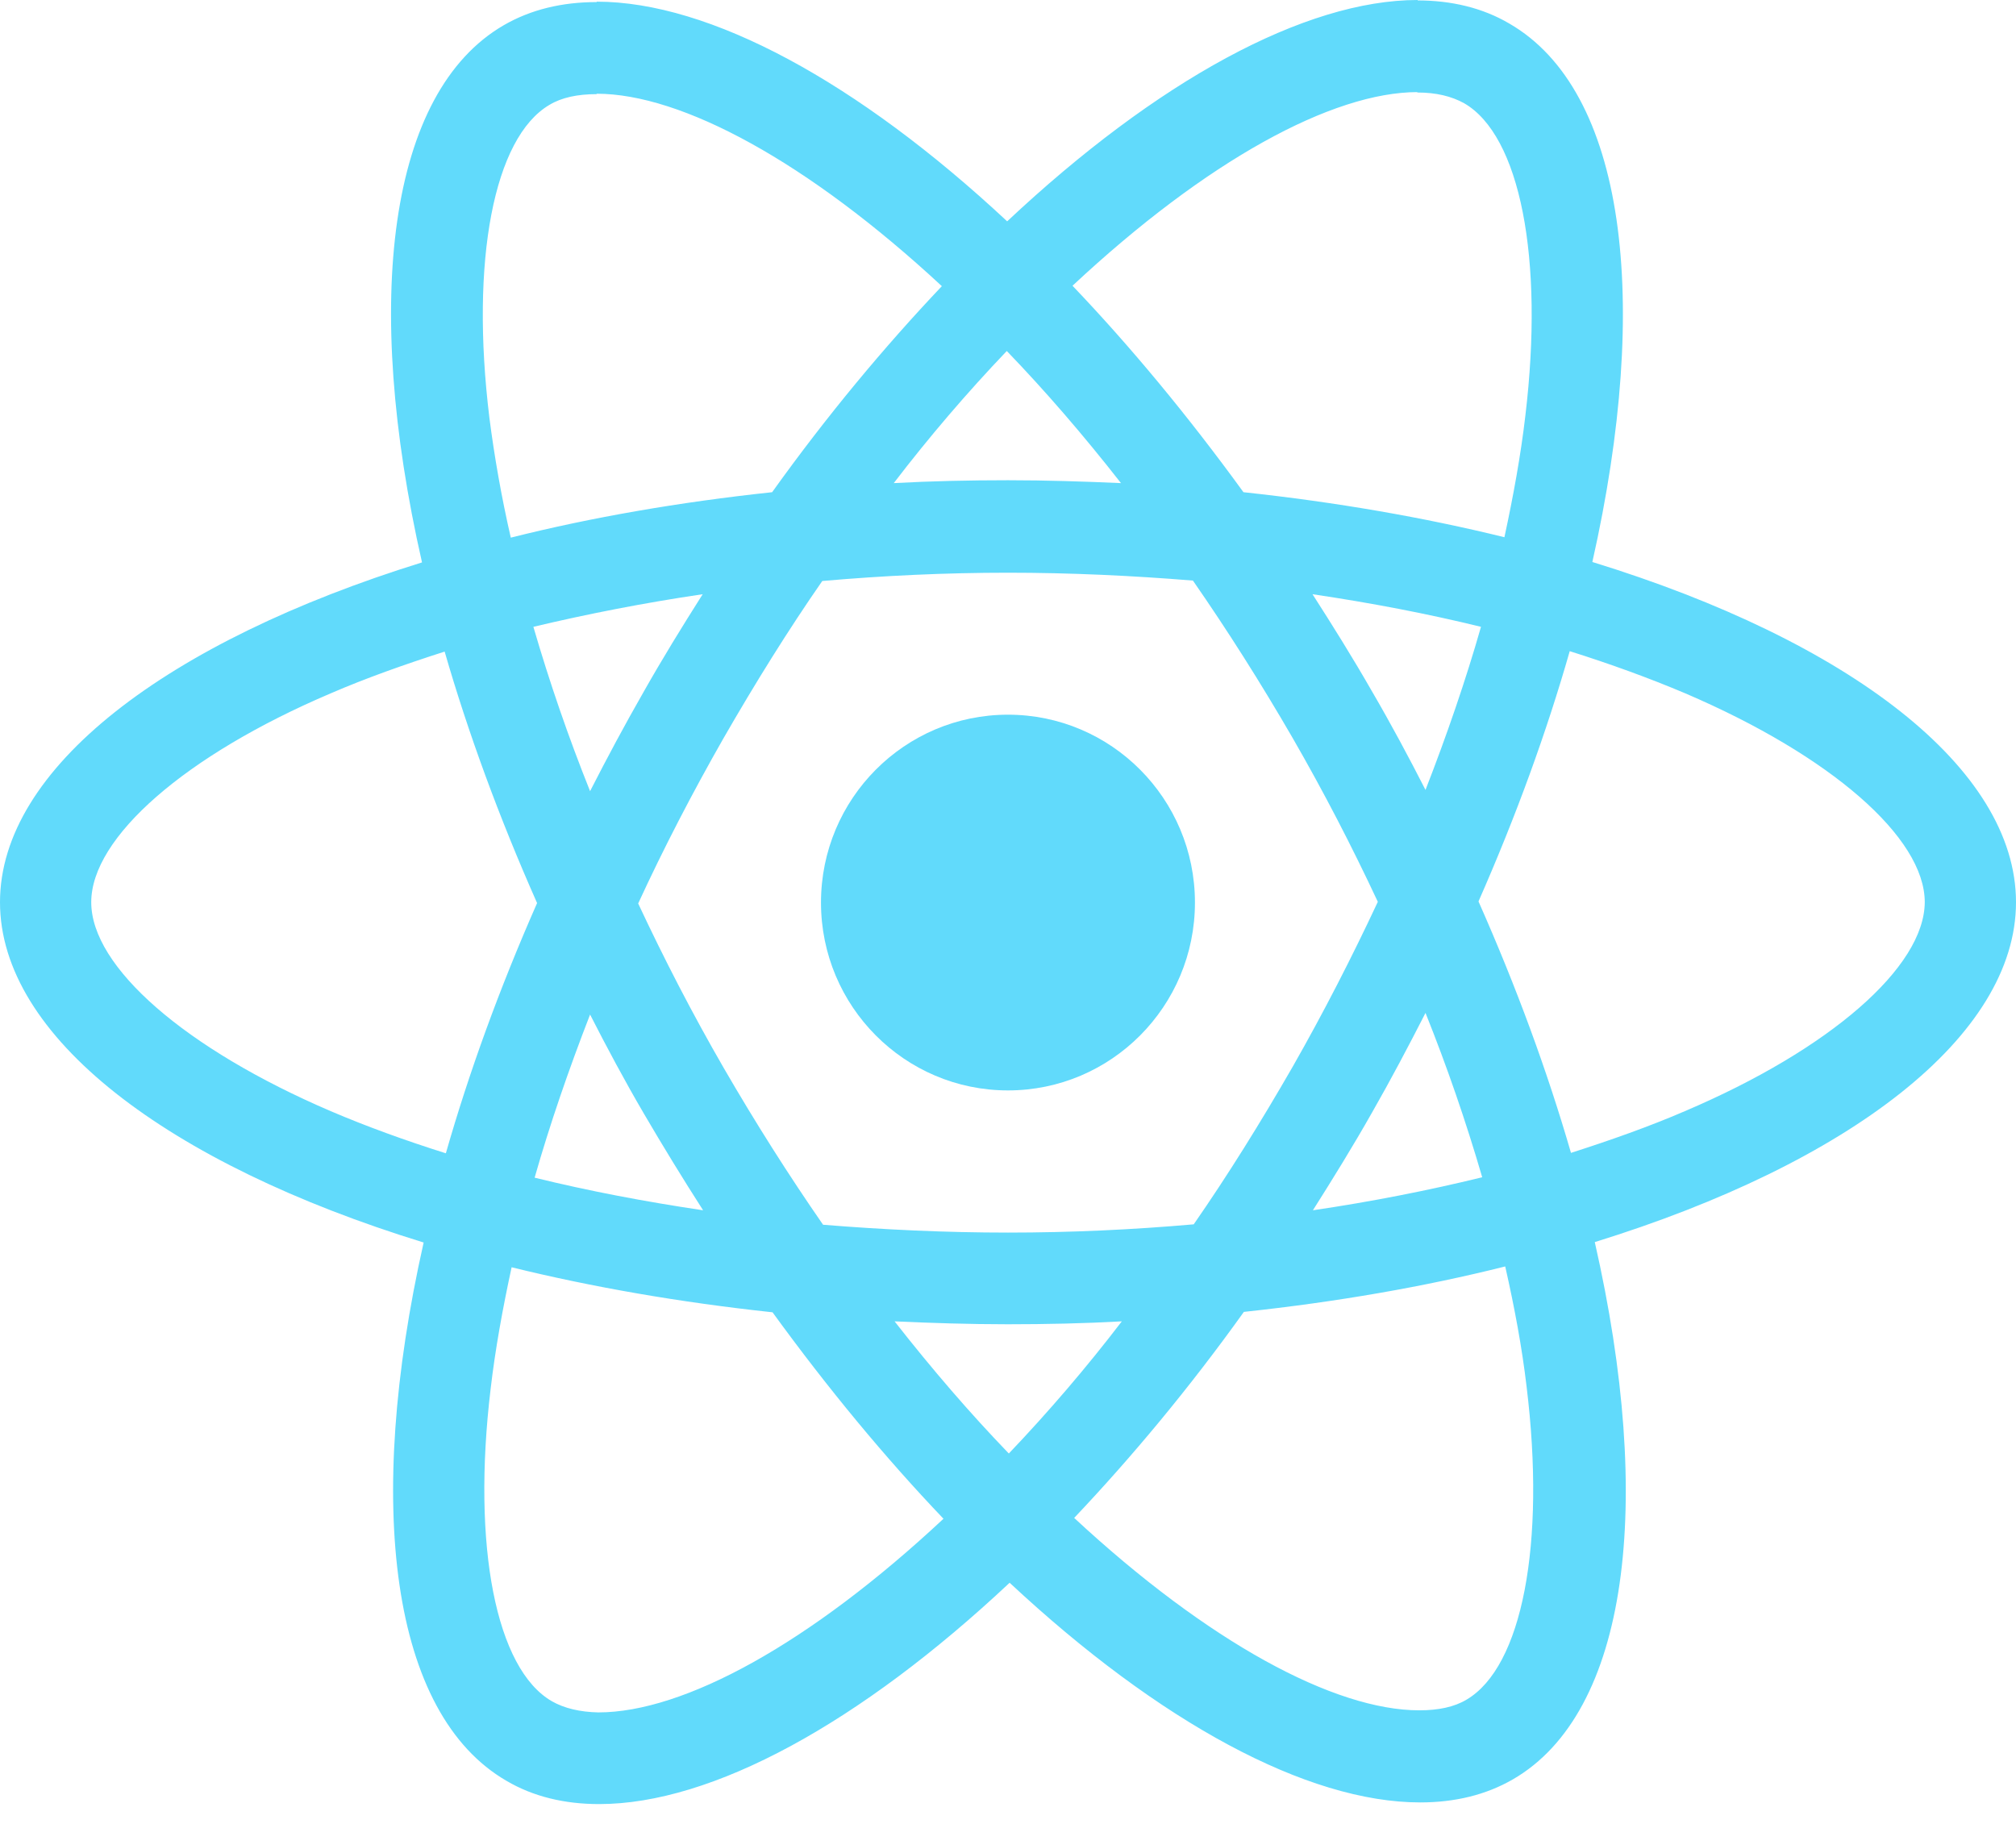
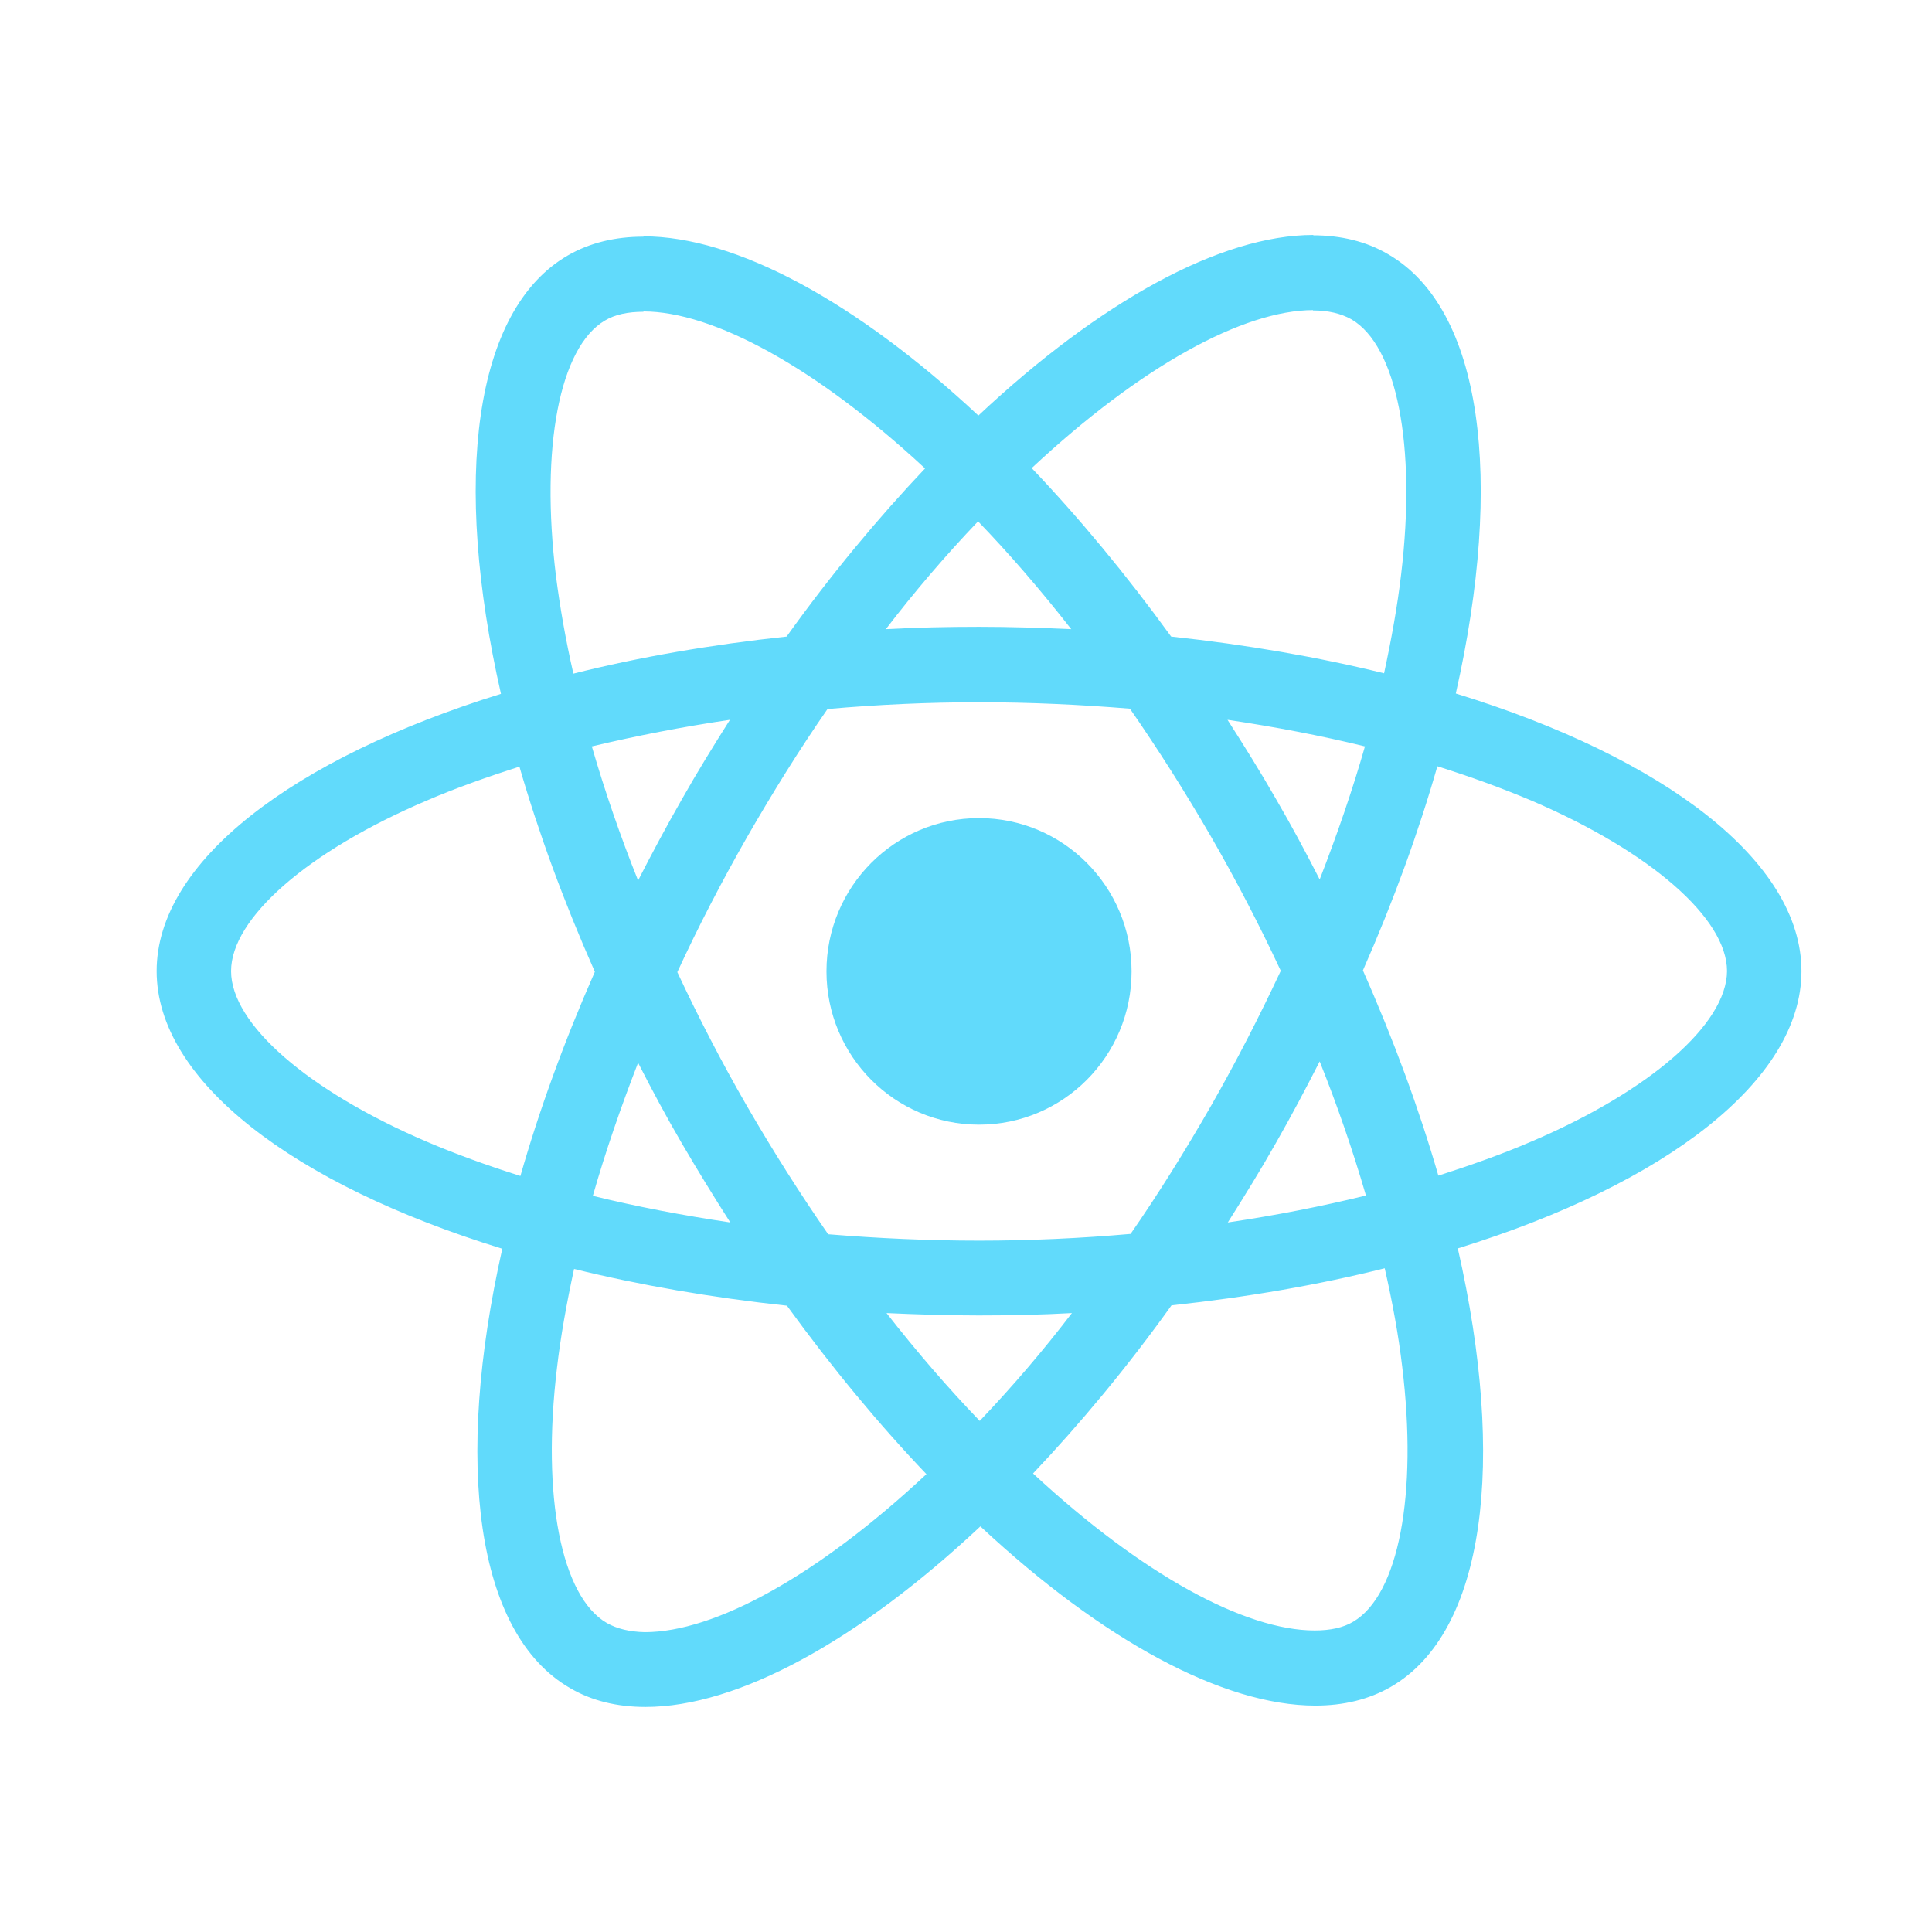
- <svg xmlns="http://www.w3.org/2000/svg" width="63" height="57" viewBox="0 0 63 57" fill="none">
-   <path d="M63 28.196C63 24.002 57.774 20.028 49.761 17.563C51.61 9.356 50.788 2.826 47.166 0.736C46.332 0.245 45.356 0.013 44.29 0.013V2.891C44.881 2.891 45.356 3.007 45.754 3.226C47.5 4.233 48.258 8.065 47.667 12.995C47.526 14.208 47.295 15.485 47.013 16.789C44.495 16.169 41.747 15.692 38.858 15.382C37.125 12.995 35.327 10.827 33.516 8.93C37.702 5.02 41.632 2.878 44.303 2.878V0C40.771 0 36.149 2.529 31.474 6.917C26.8 2.555 22.177 0.052 18.646 0.052V2.929C21.304 2.929 25.246 5.059 29.433 8.943C27.635 10.84 25.837 12.995 24.129 15.382C21.227 15.692 18.479 16.169 15.962 16.802C15.666 15.511 15.448 14.259 15.294 13.059C14.691 8.13 15.435 4.297 17.169 3.278C17.554 3.045 18.055 2.942 18.646 2.942V0.065C17.567 0.065 16.591 0.297 15.744 0.787C12.135 2.878 11.326 9.394 13.188 17.576C5.201 20.054 0 24.015 0 28.196C0 32.39 5.226 36.365 13.239 38.83C11.39 47.037 12.212 53.566 15.834 55.657C16.668 56.147 17.644 56.38 18.723 56.38C22.254 56.38 26.877 53.85 31.551 49.463C36.226 53.825 40.849 56.328 44.38 56.328C45.459 56.328 46.434 56.096 47.282 55.605C50.891 53.515 51.7 46.998 49.837 38.817C57.799 36.352 63 32.377 63 28.196ZM46.281 19.589C45.805 21.254 45.215 22.97 44.547 24.686C44.02 23.654 43.468 22.622 42.865 21.589C42.274 20.557 41.645 19.55 41.016 18.57C42.839 18.841 44.598 19.176 46.281 19.589ZM40.399 33.332C39.397 35.075 38.37 36.726 37.304 38.262C35.391 38.43 33.452 38.52 31.5 38.52C29.561 38.52 27.622 38.43 25.721 38.275C24.656 36.739 23.615 35.1 22.614 33.371C21.638 31.681 20.752 29.964 19.943 28.235C20.739 26.506 21.638 24.776 22.601 23.086C23.603 21.344 24.63 19.692 25.696 18.157C27.609 17.989 29.548 17.898 31.5 17.898C33.439 17.898 35.378 17.989 37.279 18.144C38.344 19.679 39.385 21.318 40.386 23.047C41.362 24.738 42.248 26.454 43.057 28.183C42.248 29.913 41.362 31.642 40.399 33.332ZM44.547 31.655C45.221 33.337 45.812 35.051 46.319 36.791C44.637 37.203 42.865 37.552 41.028 37.823C41.657 36.83 42.287 35.81 42.878 34.765C43.468 33.733 44.02 32.687 44.547 31.655ZM31.526 45.424C30.331 44.185 29.137 42.804 27.956 41.294C29.111 41.346 30.293 41.385 31.487 41.385C32.694 41.385 33.889 41.359 35.057 41.294C33.955 42.734 32.776 44.112 31.526 45.424ZM21.972 37.823C20.148 37.552 18.389 37.217 16.707 36.804C17.182 35.139 17.773 33.423 18.44 31.706C18.967 32.739 19.519 33.771 20.122 34.803C20.726 35.836 21.343 36.842 21.972 37.823ZM31.462 10.969C32.656 12.208 33.85 13.588 35.031 15.098C33.876 15.047 32.694 15.008 31.5 15.008C30.293 15.008 29.099 15.034 27.93 15.098C29.032 13.659 30.211 12.28 31.462 10.969ZM21.959 18.57C21.329 19.563 20.7 20.583 20.11 21.628C19.519 22.66 18.967 23.693 18.44 24.725C17.766 23.043 17.175 21.329 16.668 19.589C18.35 19.189 20.122 18.841 21.959 18.57ZM10.337 34.726C5.791 32.777 2.851 30.223 2.851 28.196C2.851 26.17 5.791 23.602 10.337 21.667C11.442 21.189 12.649 20.763 13.895 20.363C14.626 22.892 15.589 25.525 16.784 28.222C15.602 30.906 14.652 33.526 13.933 36.042C12.662 35.642 11.455 35.203 10.337 34.726ZM17.246 53.166C15.5 52.16 14.742 48.327 15.333 43.398C15.474 42.185 15.705 40.907 15.988 39.604C18.505 40.223 21.253 40.701 24.142 41.011C25.875 43.398 27.673 45.566 29.484 47.463C25.298 51.373 21.368 53.515 18.697 53.515C18.119 53.502 17.631 53.386 17.246 53.166ZM47.706 43.333C48.309 48.263 47.565 52.095 45.831 53.115C45.446 53.347 44.945 53.45 44.354 53.45C41.696 53.45 37.754 51.321 33.568 47.437C35.365 45.54 37.163 43.385 38.871 40.998C41.773 40.688 44.521 40.21 47.038 39.578C47.334 40.882 47.565 42.133 47.706 43.333ZM52.65 34.726C51.545 35.203 50.338 35.63 49.093 36.029C48.361 33.5 47.398 30.868 46.203 28.171C47.385 25.486 48.335 22.867 49.054 20.35C50.326 20.75 51.532 21.189 52.663 21.667C57.209 23.615 60.149 26.17 60.149 28.196C60.136 30.223 57.196 32.79 52.65 34.726Z" fill="#61DAFB" />
-   <ellipse cx="31.499" cy="28.206" rx="5.843" ry="5.871" fill="#61DAFB" />
+ <svg xmlns="http://www.w3.org/2000/svg" width="74" height="74" viewBox="0 0 74 74" fill="none">
+   <path d="M69 37.196C69 33.002 63.774 29.028 55.761 26.563C57.61 18.356 56.788 11.826 53.166 9.736C52.332 9.245 51.356 9.013 50.29 9.013V11.891C50.881 11.891 51.356 12.007 51.754 12.226C53.5 13.233 54.258 17.065 53.667 21.995C53.526 23.208 53.295 24.485 53.013 25.789C50.495 25.169 47.747 24.692 44.858 24.382C43.125 21.995 41.327 19.827 39.516 17.93C43.702 14.02 47.632 11.878 50.303 11.878V9C46.771 9 42.149 11.529 37.474 15.917C32.8 11.555 28.177 9.052 24.646 9.052V11.929C27.304 11.929 31.246 14.059 35.432 17.943C33.635 19.84 31.837 21.995 30.129 24.382C27.227 24.692 24.479 25.169 21.962 25.802C21.666 24.511 21.448 23.259 21.294 22.059C20.691 17.13 21.435 13.297 23.169 12.278C23.554 12.046 24.055 11.942 24.646 11.942V9.065C23.567 9.065 22.591 9.297 21.744 9.787C18.135 11.878 17.326 18.395 19.188 26.576C11.201 29.054 6 33.015 6 37.196C6 41.39 11.226 45.365 19.239 47.83C17.39 56.037 18.212 62.566 21.834 64.657C22.668 65.147 23.644 65.38 24.723 65.38C28.254 65.38 32.877 62.85 37.551 58.463C42.226 62.825 46.849 65.328 50.38 65.328C51.459 65.328 52.434 65.096 53.282 64.605C56.891 62.515 57.7 55.998 55.837 47.817C63.799 45.352 69 41.377 69 37.196ZM52.281 28.589C51.805 30.254 51.215 31.97 50.547 33.686C50.02 32.654 49.468 31.622 48.865 30.589C48.274 29.557 47.645 28.55 47.016 27.57C48.839 27.841 50.598 28.176 52.281 28.589ZM46.399 42.332C45.397 44.075 44.37 45.726 43.304 47.262C41.391 47.43 39.452 47.52 37.5 47.52C35.561 47.52 33.622 47.43 31.721 47.275C30.656 45.739 29.615 44.1 28.614 42.371C27.638 40.681 26.752 38.964 25.943 37.235C26.739 35.506 27.638 33.776 28.601 32.086C29.603 30.344 30.63 28.692 31.696 27.157C33.609 26.989 35.548 26.898 37.5 26.898C39.439 26.898 41.378 26.989 43.279 27.144C44.344 28.679 45.385 30.318 46.386 32.047C47.362 33.738 48.248 35.454 49.057 37.184C48.248 38.913 47.362 40.642 46.399 42.332ZM50.547 40.655C51.221 42.337 51.812 44.051 52.319 45.791C50.637 46.203 48.865 46.552 47.028 46.823C47.657 45.83 48.287 44.81 48.878 43.765C49.468 42.733 50.02 41.687 50.547 40.655ZM37.526 54.424C36.331 53.185 35.137 51.804 33.956 50.294C35.111 50.346 36.293 50.385 37.487 50.385C38.694 50.385 39.889 50.359 41.057 50.294C39.955 51.734 38.776 53.112 37.526 54.424ZM27.972 46.823C26.148 46.552 24.389 46.217 22.707 45.804C23.182 44.139 23.773 42.423 24.44 40.706C24.967 41.739 25.519 42.771 26.122 43.803C26.726 44.836 27.343 45.842 27.972 46.823ZM37.462 19.969C38.656 21.208 39.85 22.588 41.031 24.098C39.876 24.047 38.694 24.008 37.5 24.008C36.293 24.008 35.099 24.034 33.93 24.098C35.032 22.659 36.211 21.28 37.462 19.969ZM27.959 27.57C27.329 28.563 26.7 29.583 26.11 30.628C25.519 31.66 24.967 32.693 24.44 33.725C23.766 32.043 23.175 30.329 22.668 28.589C24.35 28.189 26.122 27.841 27.959 27.57ZM16.337 43.726C11.791 41.777 8.851 39.222 8.851 37.196C8.851 35.17 11.791 32.602 16.337 30.667C17.442 30.189 18.649 29.763 19.895 29.363C20.626 31.892 21.59 34.525 22.784 37.222C21.602 39.906 20.652 42.526 19.933 45.042C18.662 44.642 17.455 44.203 16.337 43.726ZM23.246 62.166C21.5 61.16 20.742 57.327 21.333 52.398C21.474 51.185 21.705 49.907 21.988 48.604C24.505 49.223 27.253 49.701 30.142 50.011C31.875 52.398 33.673 54.566 35.484 56.463C31.298 60.373 27.368 62.515 24.697 62.515C24.119 62.502 23.631 62.386 23.246 62.166ZM53.706 52.333C54.309 57.263 53.565 61.095 51.831 62.115C51.446 62.347 50.945 62.45 50.354 62.45C47.696 62.45 43.754 60.321 39.568 56.437C41.365 54.54 43.163 52.385 44.871 49.998C47.773 49.688 50.521 49.21 53.038 48.578C53.334 49.882 53.565 51.133 53.706 52.333ZM58.65 43.726C57.545 44.203 56.338 44.63 55.093 45.029C54.361 42.5 53.398 39.868 52.203 37.17C53.385 34.486 54.335 31.867 55.054 29.35C56.326 29.75 57.532 30.189 58.663 30.667C63.209 32.615 66.149 35.17 66.149 37.196C66.136 39.222 63.196 41.79 58.65 43.726Z" fill="#61DAFB" />
+   <ellipse cx="37.499" cy="37.206" rx="5.843" ry="5.871" fill="#61DAFB" />
</svg>
